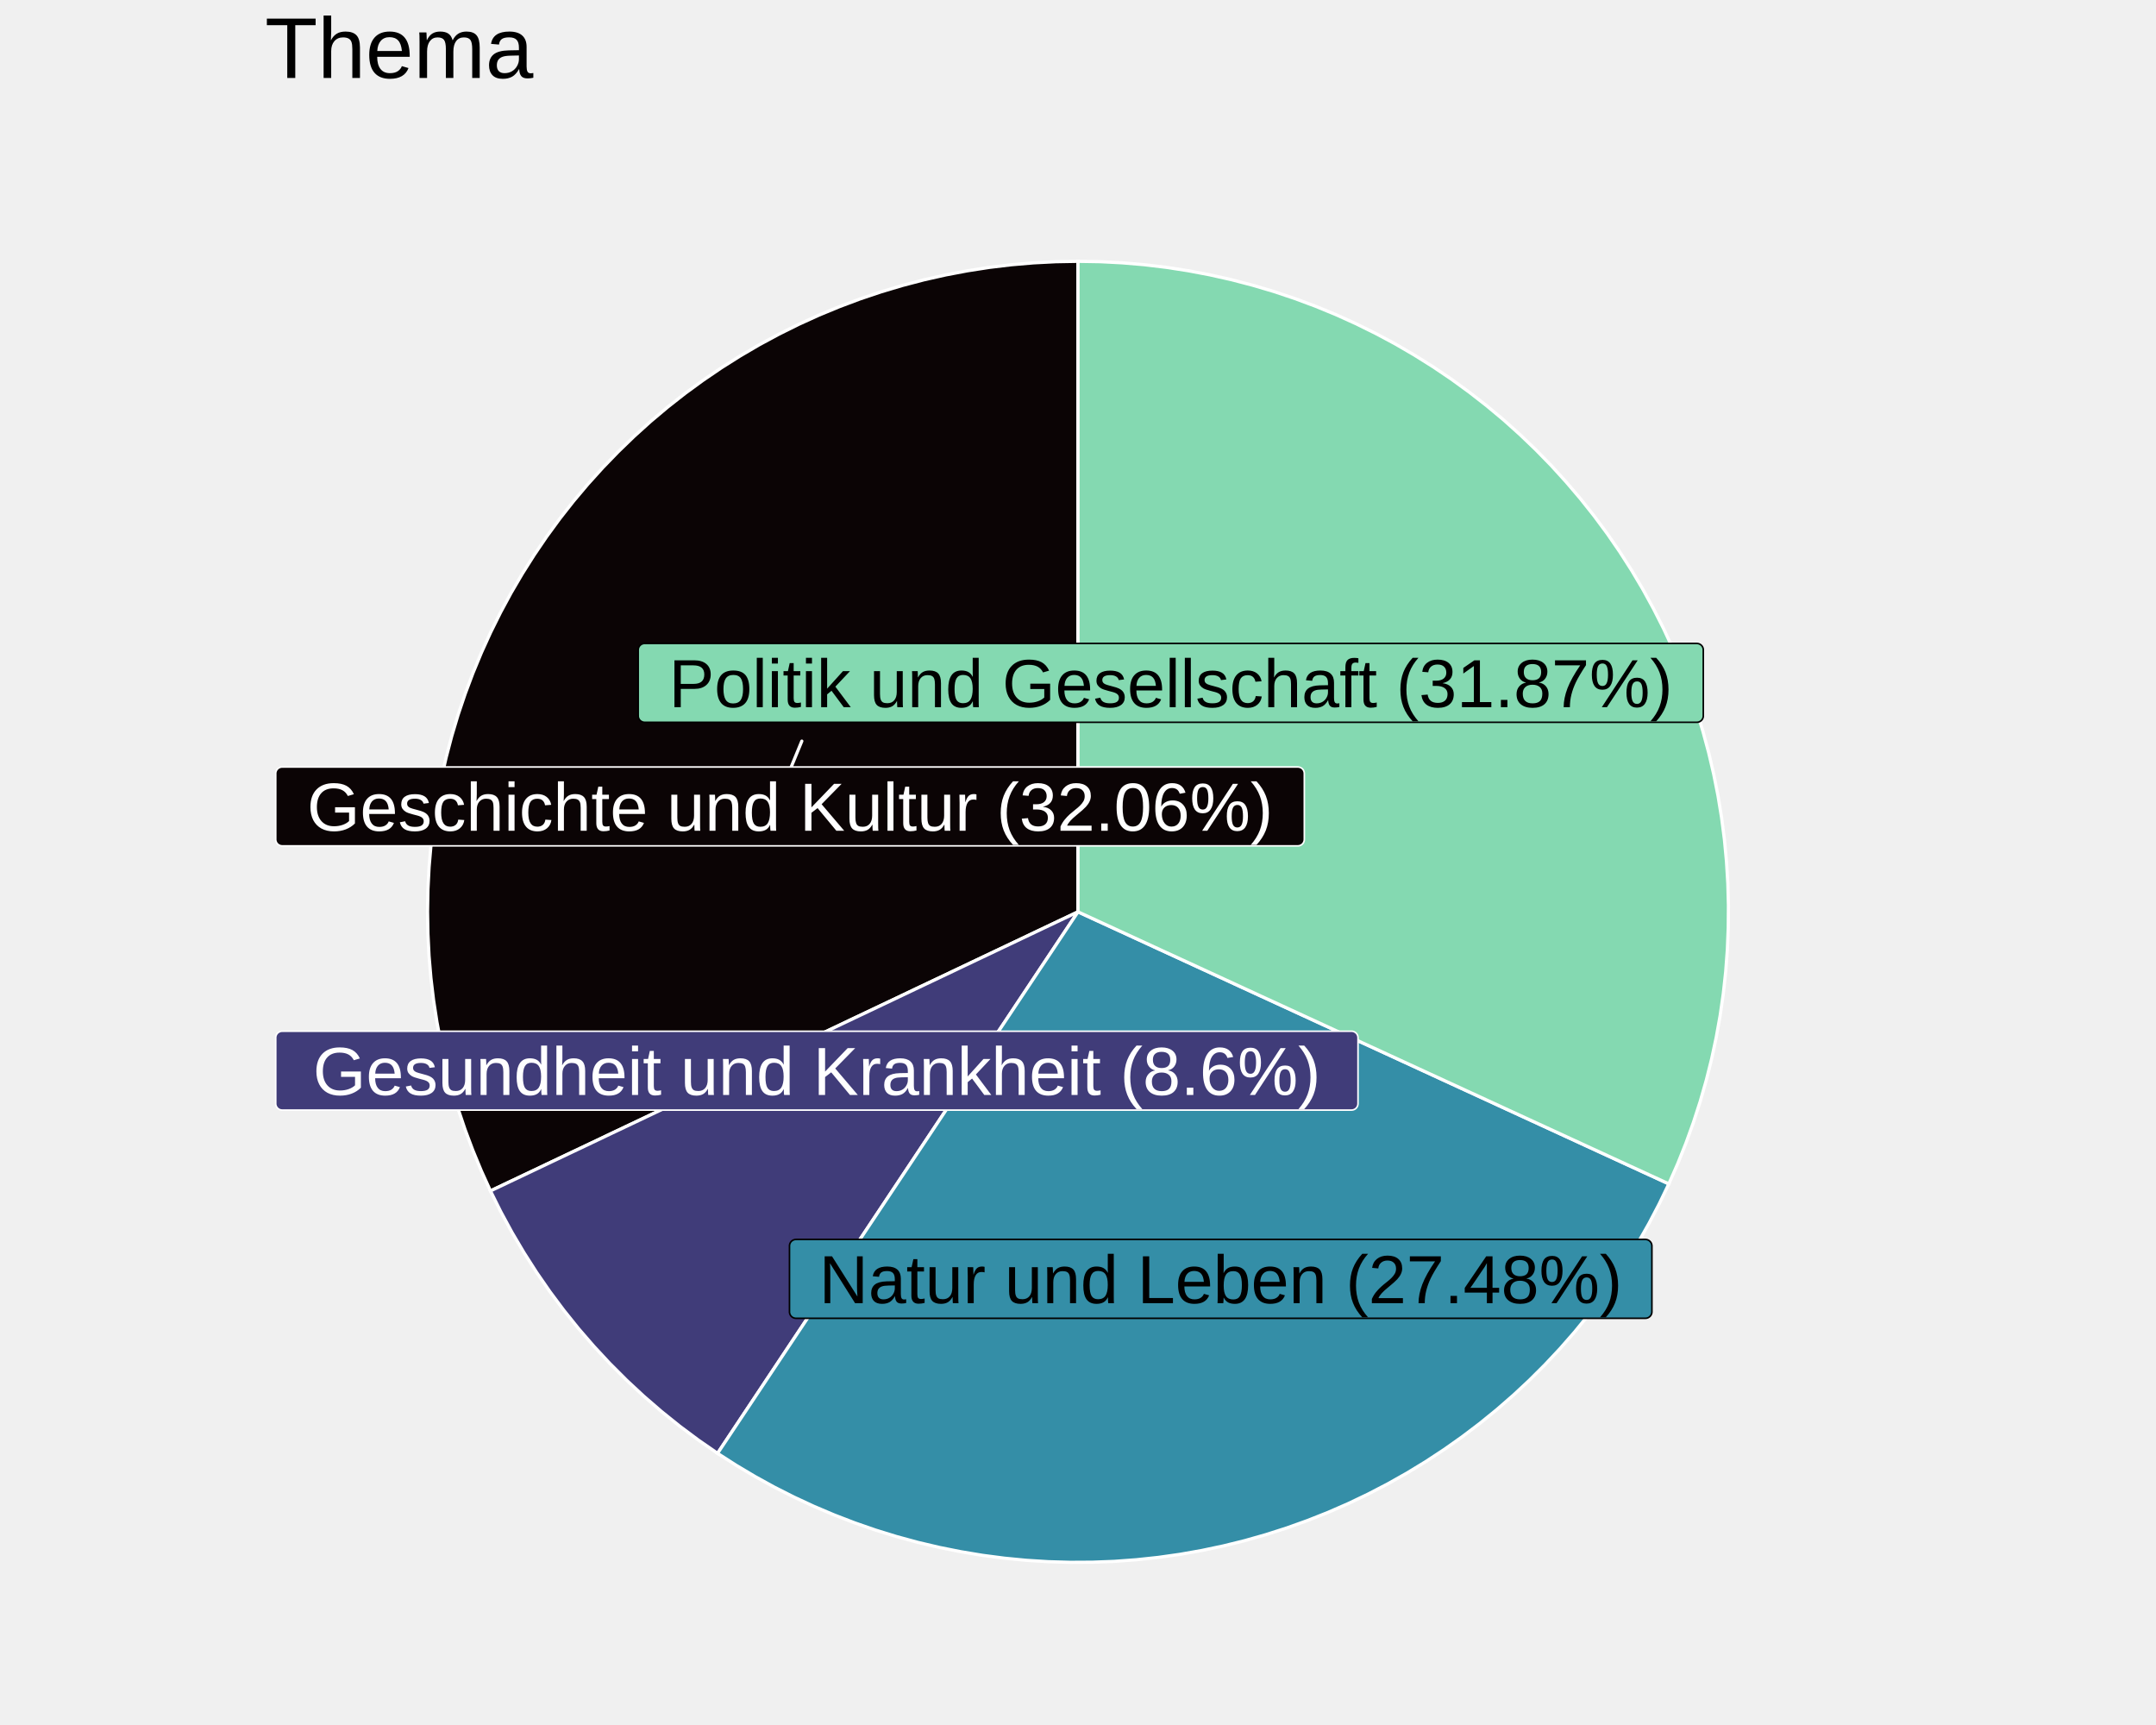
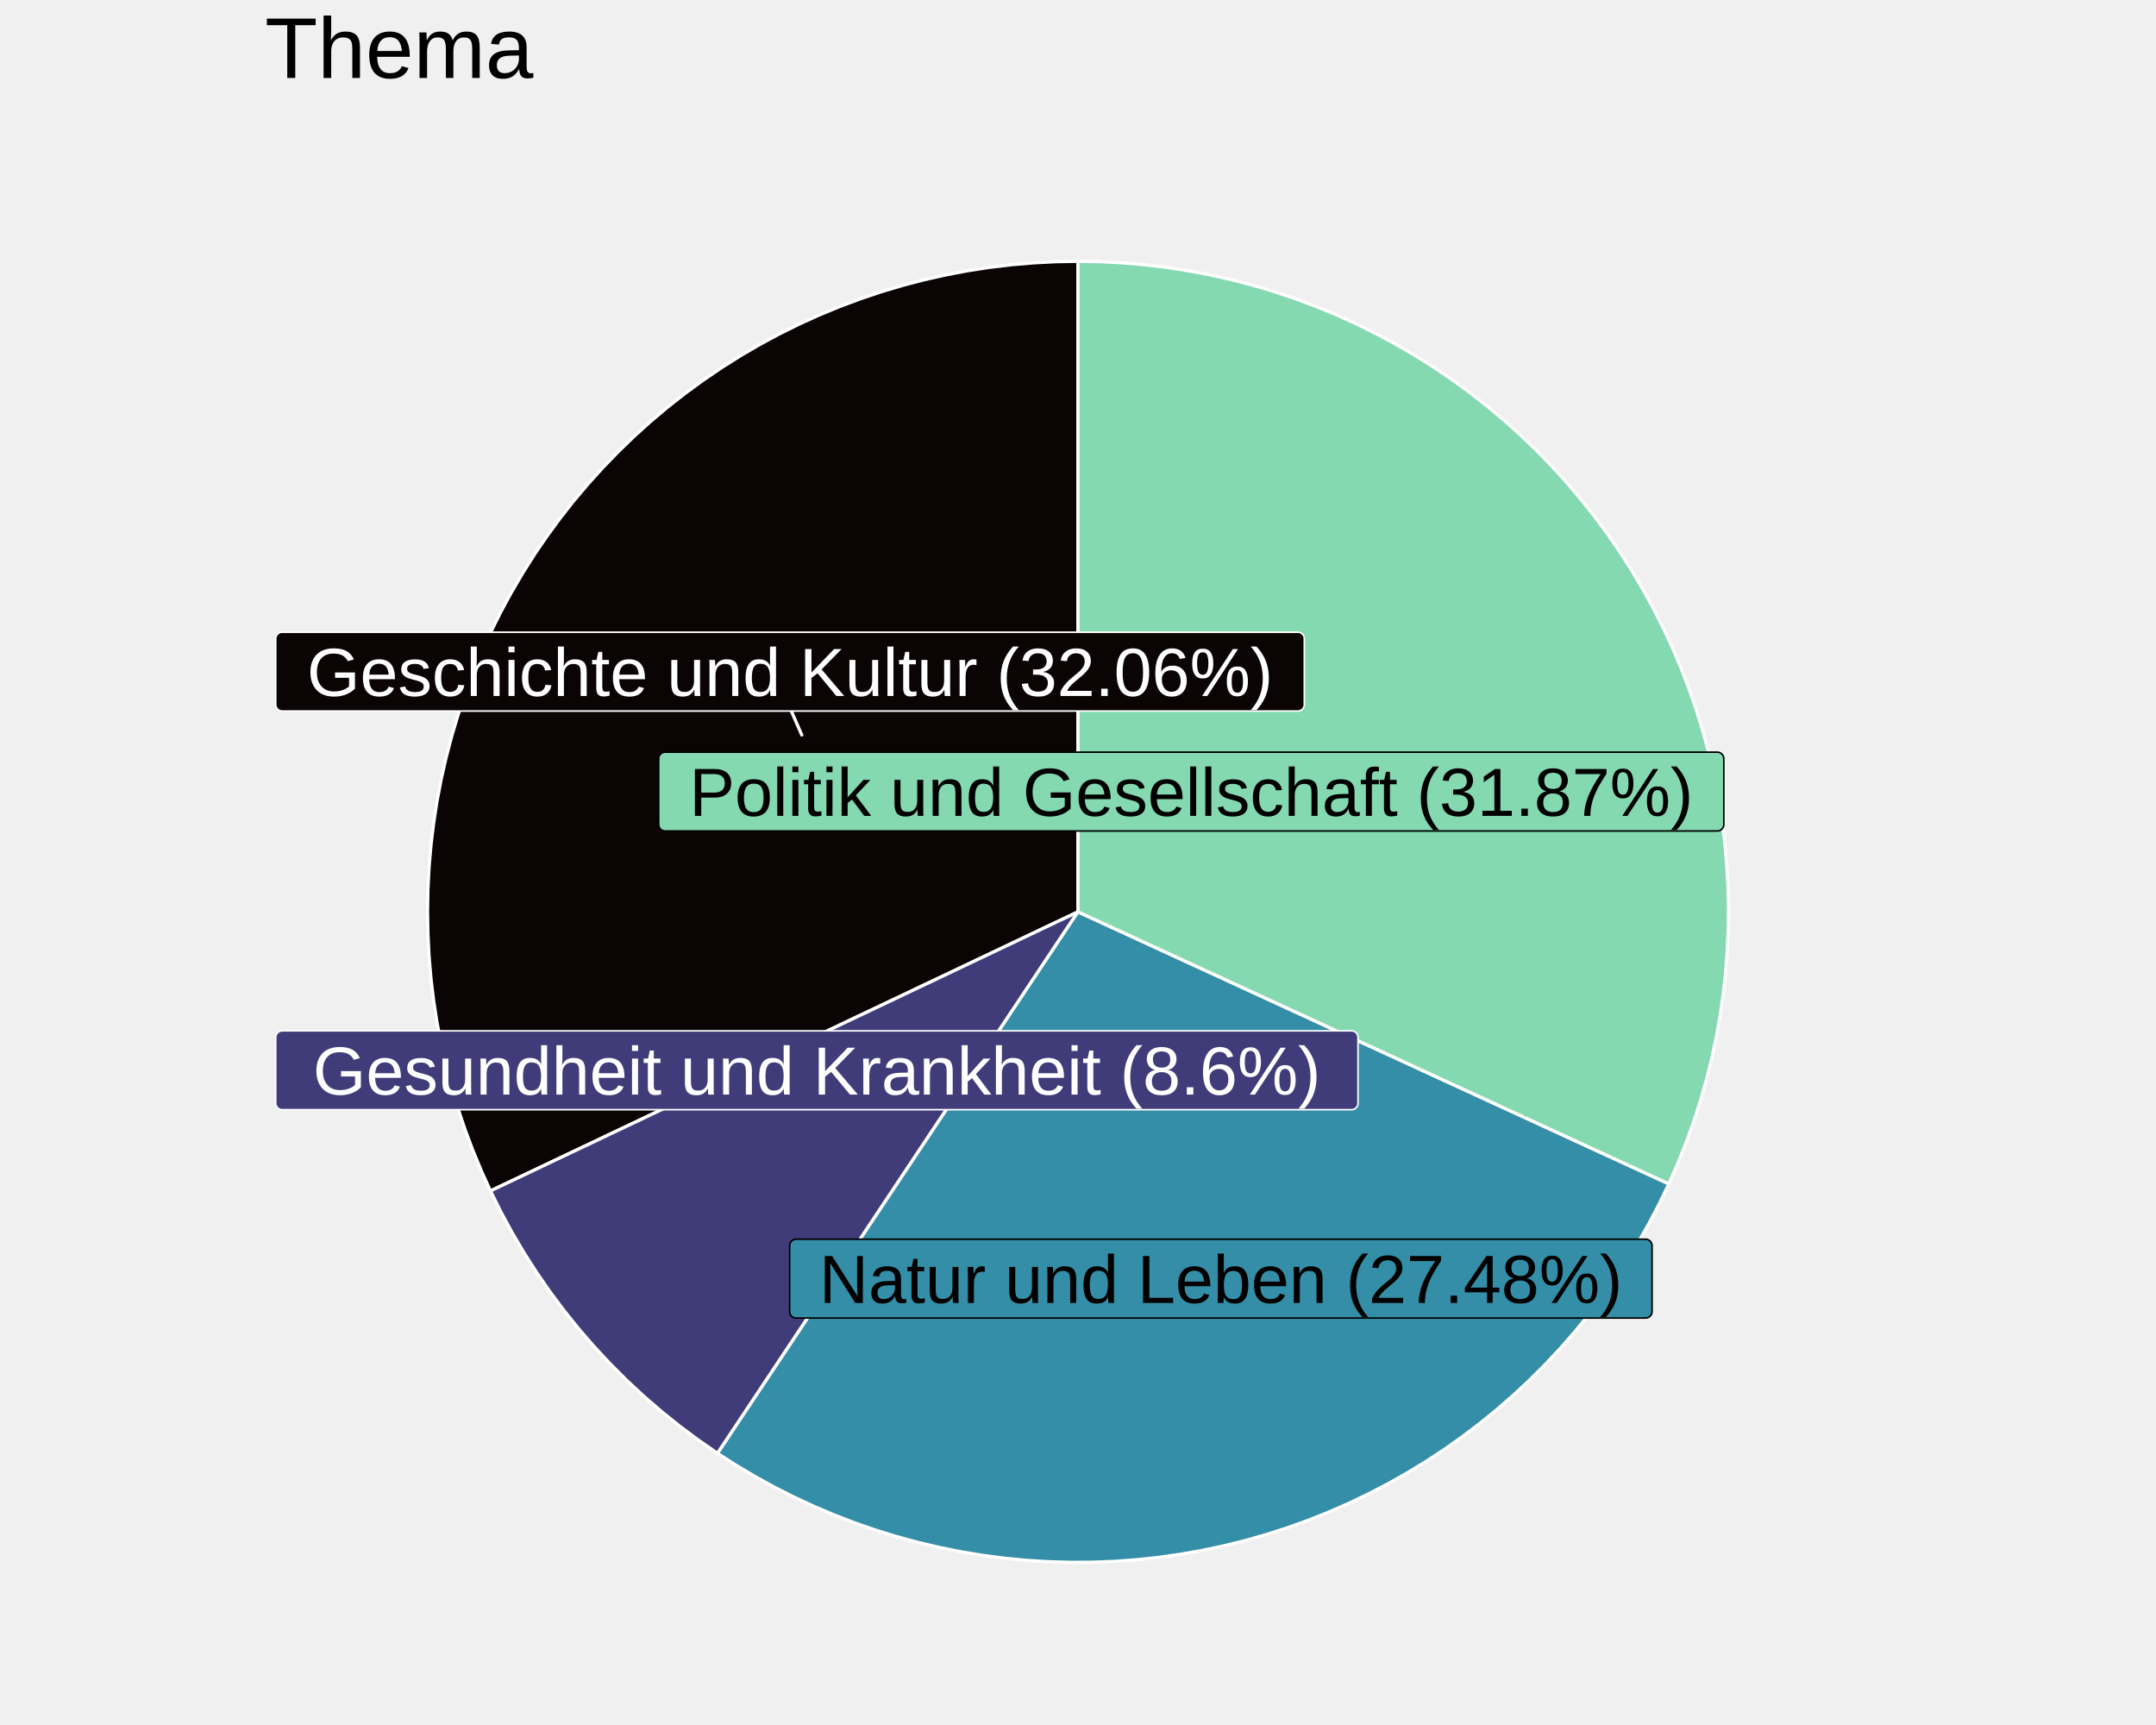
<svg xmlns="http://www.w3.org/2000/svg" class="svglite" width="720.00pt" height="576.00pt" viewBox="0 0 720.00 576.00">
  <defs>
    <style type="text/css">
    .svglite line, .svglite polyline, .svglite polygon, .svglite path, .svglite rect, .svglite circle {
      fill: none;
      stroke: #000000;
      stroke-linecap: round;
      stroke-linejoin: round;
      stroke-miterlimit: 10.00;
    }
    .svglite text {
      white-space: pre;
    }
  </style>
  </defs>
  <rect width="100%" height="100%" style="stroke: none; fill: none;" />
  <defs>
    <clipPath id="cpMC4wMHw3MjAuMDB8MC4wMHw1NzYuMDA=">
      <rect x="0.00" y="0.00" width="720.00" height="576.00" />
    </clipPath>
  </defs>
  <g clip-path="url(#cpMC4wMHw3MjAuMDB8MC4wMHw1NzYuMDA=)">
</g>
  <defs>
    <clipPath id="cpODguNDh8NjMxLjUyfDMyLjk1fDU3Ni4wMA==">
      <rect x="88.48" y="32.95" width="543.05" height="543.05" />
    </clipPath>
  </defs>
  <g clip-path="url(#cpODguNDh8NjMxLjUyfDMyLjk1fDU3Ni4wMA==)">
    <polygon points="360.00,304.48 360.00,296.99 360.00,289.50 360.00,282.01 360.00,274.52 360.00,267.03 360.00,259.54 360.00,252.05 360.00,244.56 360.00,237.06 360.00,229.57 360.00,222.08 360.00,214.59 360.00,207.10 360.00,199.61 360.00,192.12 360.00,184.63 360.00,177.14 360.00,169.65 360.00,162.16 360.00,154.67 360.00,147.18 360.00,139.69 360.00,132.20 360.00,124.71 360.00,117.22 360.00,109.73 360.00,102.24 360.00,94.75 360.00,87.26 352.59,87.39 345.18,87.77 337.79,88.40 330.43,89.28 323.10,90.42 315.82,91.80 308.58,93.43 301.41,95.31 294.31,97.43 287.28,99.79 280.33,102.40 273.48,105.23 266.73,108.30 260.09,111.60 253.56,115.12 247.16,118.87 240.89,122.83 234.76,127.00 228.78,131.37 222.95,135.95 217.27,140.73 211.77,145.70 206.44,150.85 201.28,156.18 196.31,161.68 191.53,167.35 186.95,173.18 182.57,179.17 178.40,185.30 174.44,191.56 170.69,197.96 167.16,204.49 163.86,211.13 160.79,217.88 157.95,224.73 155.35,231.67 152.98,238.70 150.86,245.80 148.98,252.97 147.34,260.21 145.95,267.49 144.82,274.82 143.93,282.18 143.29,289.57 142.91,296.97 142.78,304.39 142.91,311.80 143.28,319.21 143.91,326.60 144.79,333.96 145.92,341.29 147.30,348.57 148.93,355.81 150.81,362.98 152.93,370.09 155.29,377.12 157.89,384.06 160.72,390.91 163.79,397.66 170.55,394.45 177.32,391.24 184.08,388.02 190.85,384.81 197.62,381.60 204.38,378.38 211.15,375.17 217.91,371.96 224.68,368.74 231.45,365.53 238.21,362.32 244.98,359.10 251.74,355.89 258.51,352.68 265.28,349.46 272.04,346.25 278.81,343.04 285.57,339.82 292.34,336.61 299.11,333.40 305.87,330.18 312.64,326.97 319.40,323.76 326.17,320.54 332.94,317.33 339.70,314.12 346.47,310.90 353.23,307.69 360.00,304.48 " style="stroke-width: 1.07; stroke: #FFFFFF; stroke-linecap: butt; stroke-linejoin: miter; fill: #0B0405;" />
    <polygon points="360.00,304.48 353.23,307.69 346.47,310.90 339.70,314.12 332.94,317.33 326.17,320.54 319.40,323.76 312.64,326.97 305.87,330.18 299.11,333.40 292.34,336.61 285.57,339.82 278.81,343.04 272.04,346.25 265.28,349.46 258.51,352.68 251.74,355.89 244.98,359.10 238.21,362.32 231.45,365.53 224.68,368.74 217.91,371.96 211.15,375.17 204.38,378.38 197.62,381.60 190.85,384.81 184.08,388.02 177.32,391.24 170.55,394.45 163.79,397.66 167.27,404.67 171.00,411.54 174.98,418.27 179.19,424.86 183.64,431.29 188.32,437.56 193.22,443.65 198.34,449.56 203.67,455.29 209.20,460.82 214.92,466.14 220.84,471.26 226.93,476.16 233.20,480.84 239.63,485.29 243.78,479.06 247.93,472.82 252.08,466.59 256.23,460.35 260.38,454.12 264.53,447.88 268.68,441.65 272.83,435.41 276.98,429.18 281.13,422.94 285.29,416.71 289.44,410.47 293.59,404.24 297.74,398.00 301.89,391.77 306.04,385.53 310.19,379.30 314.34,373.06 318.49,366.83 322.64,360.59 326.79,354.36 330.94,348.12 335.10,341.89 339.25,335.65 343.40,329.42 347.55,323.18 351.70,316.95 355.85,310.71 360.00,304.48 " style="stroke-width: 1.07; stroke: #FFFFFF; stroke-linecap: butt; stroke-linejoin: miter; fill: #403C79;" />
    <polygon points="360.00,304.48 355.85,310.71 351.70,316.95 347.55,323.18 343.40,329.42 339.25,335.65 335.10,341.89 330.94,348.12 326.79,354.36 322.64,360.59 318.49,366.83 314.34,373.06 310.19,379.30 306.04,385.53 301.89,391.77 297.74,398.00 293.59,404.24 289.44,410.47 285.29,416.71 281.13,422.94 276.98,429.18 272.83,435.41 268.68,441.65 264.53,447.88 260.38,454.12 256.23,460.35 252.08,466.59 247.93,472.82 243.78,479.06 239.63,485.29 245.82,489.26 252.14,493.02 258.58,496.57 265.14,499.89 271.81,502.99 278.58,505.86 285.44,508.50 292.39,510.91 299.42,513.08 306.51,515.01 313.67,516.70 320.88,518.14 328.14,519.35 335.43,520.30 342.75,521.01 350.09,521.47 357.44,521.68 364.79,521.64 372.14,521.36 379.48,520.82 386.79,520.04 394.07,519.01 401.31,517.73 408.51,516.21 415.65,514.45 422.72,512.44 429.73,510.20 436.65,507.72 443.49,505.01 450.23,502.07 456.86,498.90 463.39,495.51 469.80,491.90 476.08,488.08 482.23,484.04 488.24,479.80 494.10,475.36 499.80,470.73 505.35,465.90 510.73,460.89 515.94,455.69 520.97,450.33 525.81,444.80 530.47,439.10 534.93,433.25 539.19,427.26 543.24,421.12 547.09,414.85 550.71,408.46 554.12,401.94 557.31,395.31 550.51,392.18 543.70,389.05 536.90,385.92 530.10,382.79 523.29,379.65 516.49,376.52 509.69,373.39 502.88,370.26 496.08,367.12 489.27,363.99 482.47,360.86 475.67,357.73 468.86,354.59 462.06,351.46 455.25,348.33 448.45,345.20 441.65,342.07 434.84,338.93 428.04,335.80 421.23,332.67 414.43,329.54 407.63,326.40 400.82,323.27 394.02,320.14 387.22,317.01 380.41,313.87 373.61,310.74 366.80,307.61 360.00,304.48 " style="stroke-width: 1.07; stroke: #FFFFFF; stroke-linecap: butt; stroke-linejoin: miter; fill: #348EA7;" />
    <polygon points="360.00,304.48 366.80,307.61 373.61,310.74 380.41,313.87 387.22,317.01 394.02,320.14 400.82,323.27 407.63,326.40 414.43,329.54 421.23,332.67 428.04,335.80 434.84,338.93 441.65,342.07 448.45,345.20 455.25,348.33 462.06,351.46 468.86,354.59 475.67,357.73 482.47,360.86 489.27,363.99 496.08,367.12 502.88,370.26 509.69,373.39 516.49,376.52 523.29,379.65 530.10,382.79 536.90,385.92 543.70,389.05 550.51,392.18 557.31,395.31 560.28,388.57 563.02,381.72 565.52,374.79 567.79,367.78 569.82,360.69 571.61,353.54 573.15,346.33 574.45,339.07 575.50,331.78 576.30,324.45 576.85,317.10 577.15,309.74 577.21,302.36 577.01,295.00 576.56,287.64 575.87,280.30 574.92,272.99 573.73,265.72 572.29,258.49 570.61,251.31 568.69,244.19 566.52,237.15 564.12,230.18 561.48,223.30 558.61,216.51 555.51,209.82 552.18,203.24 548.64,196.78 544.88,190.44 540.90,184.23 536.72,178.16 532.33,172.24 527.74,166.47 522.96,160.86 518.00,155.41 512.85,150.14 507.52,145.04 502.03,140.12 496.37,135.40 490.55,130.87 484.59,126.54 478.48,122.42 472.23,118.50 465.86,114.80 459.36,111.32 452.75,108.06 446.03,105.02 439.22,102.22 432.31,99.65 425.32,97.31 418.25,95.22 411.12,93.36 403.92,91.75 396.68,90.38 389.40,89.26 382.08,88.38 374.73,87.76 367.37,87.38 360.00,87.26 360.00,94.75 360.00,102.24 360.00,109.73 360.00,117.22 360.00,124.71 360.00,132.20 360.00,139.69 360.00,147.18 360.00,154.67 360.00,162.16 360.00,169.65 360.00,177.14 360.00,184.63 360.00,192.12 360.00,199.61 360.00,207.10 360.00,214.59 360.00,222.08 360.00,229.57 360.00,237.06 360.00,244.56 360.00,252.05 360.00,259.54 360.00,267.03 360.00,274.52 360.00,282.01 360.00,289.50 360.00,296.99 360.00,304.48 " style="stroke-width: 1.07; stroke: #FFFFFF; stroke-linecap: butt; stroke-linejoin: miter; fill: #84D9B1;" />
-     <line x1="264.22" y1="256.11" x2="267.77" y2="247.47" style="stroke-width: 1.07; stroke: #FFFFFF;" />
-     <polygon points="94.24,282.44 433.42,282.44 433.34,282.44 433.68,282.43 434.02,282.36 434.35,282.23 434.65,282.06 434.92,281.84 435.15,281.58 435.33,281.29 435.47,280.97 435.55,280.63 435.58,280.28 435.58,280.28 435.58,258.27 435.58,258.27 435.55,257.93 435.47,257.59 435.33,257.27 435.15,256.97 434.92,256.71 434.65,256.49 434.35,256.32 434.02,256.20 433.68,256.13 433.42,256.11 94.24,256.11 94.50,256.13 94.15,256.11 93.81,256.16 93.47,256.25 93.16,256.40 92.87,256.60 92.62,256.84 92.41,257.12 92.25,257.43 92.14,257.76 92.08,258.10 92.08,258.27 92.08,280.28 92.08,280.11 92.08,280.46 92.14,280.80 92.25,281.13 92.41,281.44 92.62,281.72 92.87,281.96 93.16,282.15 93.47,282.30 93.81,282.40 94.15,282.44 " style="stroke-width: 0.53; stroke: #FFFFFF; fill: #0B0405;" />
-     <text x="263.83" y="277.40" text-anchor="middle" style="font-size: 22.76px;fill: #FFFFFF; font-family: &quot;Liberation Sans&quot;;" textLength="333.42px" lengthAdjust="spacingAndGlyphs">Geschichte und Kultur (32.06%)</text>
-     <polygon points="94.24,370.67 451.35,370.67 451.26,370.67 451.61,370.65 451.95,370.58 452.28,370.46 452.58,370.29 452.85,370.07 453.08,369.81 453.26,369.51 453.40,369.19 453.48,368.85 453.51,368.51 453.51,368.51 453.51,346.50 453.51,346.50 453.48,346.15 453.40,345.81 453.26,345.49 453.08,345.20 452.85,344.94 452.58,344.72 452.28,344.55 451.95,344.42 451.61,344.35 451.35,344.34 94.24,344.34 94.50,344.35 94.15,344.34 93.81,344.38 93.47,344.48 93.16,344.63 92.87,344.82 92.62,345.06 92.41,345.34 92.25,345.65 92.14,345.98 92.08,346.32 92.08,346.50 92.08,368.51 92.08,368.33 92.08,368.68 92.14,369.02 92.25,369.35 92.41,369.66 92.62,369.94 92.87,370.18 93.16,370.38 93.47,370.53 93.81,370.62 94.15,370.67 " style="stroke-width: 0.53; stroke: #FFFFFF; fill: #403C79;" />
-     <text x="272.79" y="365.63" text-anchor="middle" style="font-size: 22.76px;fill: #FFFFFF; font-family: &quot;Liberation Sans&quot;;" textLength="351.35px" lengthAdjust="spacingAndGlyphs">Gesundheit und Krankheit (8.6%)</text>
-     <polygon points="265.81,440.20 549.50,440.20 549.41,440.19 549.76,440.18 550.10,440.11 550.42,439.99 550.72,439.81 550.99,439.59 551.22,439.33 551.41,439.04 551.54,438.72 551.63,438.38 551.66,438.04 551.66,438.04 551.66,416.02 551.66,416.02 551.63,415.68 551.54,415.34 551.41,415.02 551.22,414.73 550.99,414.47 550.72,414.25 550.42,414.07 550.10,413.95 549.76,413.88 549.50,413.86 265.81,413.86 266.07,413.88 265.72,413.87 265.38,413.91 265.04,414.01 264.73,414.15 264.44,414.35 264.19,414.59 263.98,414.87 263.82,415.18 263.71,415.51 263.65,415.85 263.65,416.02 263.65,438.04 263.65,437.86 263.65,438.21 263.71,438.55 263.82,438.88 263.98,439.19 264.19,439.47 264.44,439.71 264.73,439.91 265.04,440.05 265.38,440.15 265.72,440.19 " style="stroke-width: 0.53; fill: #348EA7;" />
-     <text x="407.65" y="435.16" text-anchor="middle" style="font-size: 22.76px; font-family: &quot;Liberation Sans&quot;;" textLength="277.93px" lengthAdjust="spacingAndGlyphs">Natur und Leben (27.48%)</text>
-     <polygon points="215.29,241.18 566.66,241.18 566.58,241.18 566.92,241.17 567.27,241.10 567.59,240.97 567.89,240.80 568.16,240.58 568.39,240.32 568.58,240.03 568.71,239.71 568.80,239.37 568.82,239.02 568.82,239.02 568.82,217.01 568.82,217.01 568.80,216.67 568.71,216.33 568.58,216.01 568.39,215.71 568.16,215.45 567.89,215.23 567.59,215.06 567.27,214.94 566.92,214.87 566.66,214.85 215.29,214.85 215.55,214.87 215.20,214.85 214.86,214.90 214.52,214.99 214.21,215.14 213.92,215.34 213.67,215.58 213.46,215.86 213.30,216.17 213.19,216.49 213.14,216.84 213.13,217.01 213.13,239.02 213.14,238.85 213.14,239.20 213.19,239.54 213.30,239.87 213.46,240.18 213.67,240.45 213.92,240.70 214.21,240.89 214.52,241.04 214.86,241.14 215.20,241.18 " style="stroke-width: 0.53; fill: #84D9B1;" />
-     <text x="390.98" y="236.14" text-anchor="middle" style="font-size: 22.76px; font-family: &quot;Liberation Sans&quot;;" textLength="345.61px" lengthAdjust="spacingAndGlyphs">Politik und Gesellschaft (31.87%)</text>
+     <line x1="264.27" y1="237.43" x2="267.75" y2="245.43" style="stroke-width: 1.07; stroke: #FFFFFF;" />
+     <polygon points="94.24,237.43 433.42,237.43 433.34,237.43 433.68,237.41 434.02,237.34 434.35,237.22 434.65,237.05 434.92,236.83 435.15,236.57 435.33,236.27 435.47,235.95 435.55,235.61 435.58,235.27 435.58,235.27 435.58,213.26 435.58,213.26 435.55,212.91 435.47,212.57 435.33,212.25 435.15,211.96 434.92,211.70 434.65,211.48 434.35,211.31 434.02,211.18 433.68,211.11 433.42,211.10 94.24,211.10 94.50,211.11 94.15,211.10 93.81,211.14 93.47,211.24 93.16,211.39 92.87,211.58 92.62,211.82 92.41,212.10 92.25,212.41 92.14,212.74 92.08,213.08 92.08,213.26 92.08,235.27 92.08,235.09 92.08,235.44 92.14,235.78 92.25,236.11 92.41,236.42 92.62,236.70 92.87,236.94 93.16,237.14 93.47,237.29 93.81,237.38 94.15,237.43 " style="stroke-width: 0.53; stroke: #FFFFFF; fill: #0B0405;" />
+     <text x="263.83" y="232.39" text-anchor="middle" style="font-size: 22.76px;fill: #FFFFFF; font-family: &quot;Liberation Sans&quot;;" textLength="333.42px" lengthAdjust="spacingAndGlyphs">Geschichte und Kultur (32.06%)</text>
+     <polygon points="94.24,370.54 451.35,370.54 451.26,370.54 451.61,370.53 451.95,370.46 452.28,370.33 452.58,370.16 452.85,369.94 453.08,369.68 453.26,369.39 453.40,369.07 453.48,368.73 453.51,368.38 453.51,368.38 453.51,346.37 453.51,346.37 453.48,346.03 453.40,345.69 453.26,345.37 453.08,345.07 452.85,344.81 452.58,344.59 452.28,344.42 451.95,344.30 451.61,344.23 451.35,344.21 94.24,344.21 94.50,344.23 94.15,344.21 93.81,344.26 93.47,344.35 93.16,344.50 92.87,344.70 92.62,344.94 92.41,345.22 92.25,345.53 92.14,345.86 92.08,346.20 92.08,346.37 92.08,368.38 92.08,368.21 92.08,368.56 92.14,368.90 92.25,369.23 92.41,369.54 92.62,369.82 92.87,370.06 93.16,370.25 93.47,370.40 93.81,370.50 94.15,370.54 " style="stroke-width: 0.53; stroke: #FFFFFF; fill: #403C79;" />
+     <text x="272.79" y="365.50" text-anchor="middle" style="font-size: 22.76px;fill: #FFFFFF; font-family: &quot;Liberation Sans&quot;;" textLength="351.35px" lengthAdjust="spacingAndGlyphs">Gesundheit und Krankheit (8.6%)</text>
+     <polygon points="265.86,440.11 549.55,440.11 549.46,440.11 549.81,440.09 550.15,440.02 550.47,439.90 550.77,439.73 551.04,439.51 551.27,439.25 551.46,438.95 551.60,438.63 551.68,438.30 551.71,437.95 551.71,437.95 551.71,415.94 551.71,415.94 551.68,415.59 551.60,415.25 551.46,414.94 551.27,414.64 551.04,414.38 550.77,414.16 550.47,413.99 550.15,413.86 549.81,413.79 549.55,413.78 265.86,413.78 266.12,413.79 265.77,413.78 265.43,413.82 265.09,413.92 264.78,414.07 264.49,414.27 264.24,414.51 264.04,414.78 263.87,415.09 263.76,415.42 263.71,415.77 263.70,415.94 263.70,437.95 263.71,437.78 263.71,438.12 263.76,438.47 263.87,438.80 264.04,439.10 264.24,439.38 264.49,439.62 264.78,439.82 265.09,439.97 265.43,440.07 265.77,440.11 " style="stroke-width: 0.53; fill: #348EA7;" />
+     <text x="407.70" y="435.07" text-anchor="middle" style="font-size: 22.76px; font-family: &quot;Liberation Sans&quot;;" textLength="277.93px" lengthAdjust="spacingAndGlyphs">Natur und Leben (27.48%)</text>
+     <polygon points="222.13,277.48 573.51,277.48 573.42,277.48 573.77,277.47 574.11,277.40 574.43,277.28 574.73,277.10 575.00,276.88 575.23,276.62 575.42,276.33 575.56,276.01 575.64,275.67 575.67,275.32 575.67,275.32 575.67,253.31 575.67,253.31 575.64,252.97 575.56,252.63 575.42,252.31 575.23,252.02 575.00,251.76 574.73,251.54 574.43,251.36 574.11,251.24 573.77,251.17 573.51,251.15 222.13,251.15 222.39,251.17 222.05,251.16 221.70,251.20 221.37,251.29 221.05,251.44 220.77,251.64 220.52,251.88 220.31,252.16 220.15,252.47 220.04,252.80 219.98,253.14 219.97,253.31 219.97,275.32 219.98,275.15 219.98,275.50 220.04,275.84 220.15,276.17 220.31,276.48 220.52,276.76 220.77,277.00 221.05,277.20 221.37,277.34 221.70,277.44 222.05,277.48 " style="stroke-width: 0.53; fill: #84D9B1;" />
+     <text x="397.82" y="272.44" text-anchor="middle" style="font-size: 22.76px; font-family: &quot;Liberation Sans&quot;;" textLength="345.61px" lengthAdjust="spacingAndGlyphs">Politik und Gesellschaft (31.87%)</text>
  </g>
  <g clip-path="url(#cpMC4wMHw3MjAuMDB8MC4wMHw1NzYuMDA=)">
    <text x="88.48" y="26.04" style="font-size: 28.80px; font-family: &quot;Liberation Sans&quot;;" textLength="93.14px" lengthAdjust="spacingAndGlyphs">Thema</text>
  </g>
</svg>
